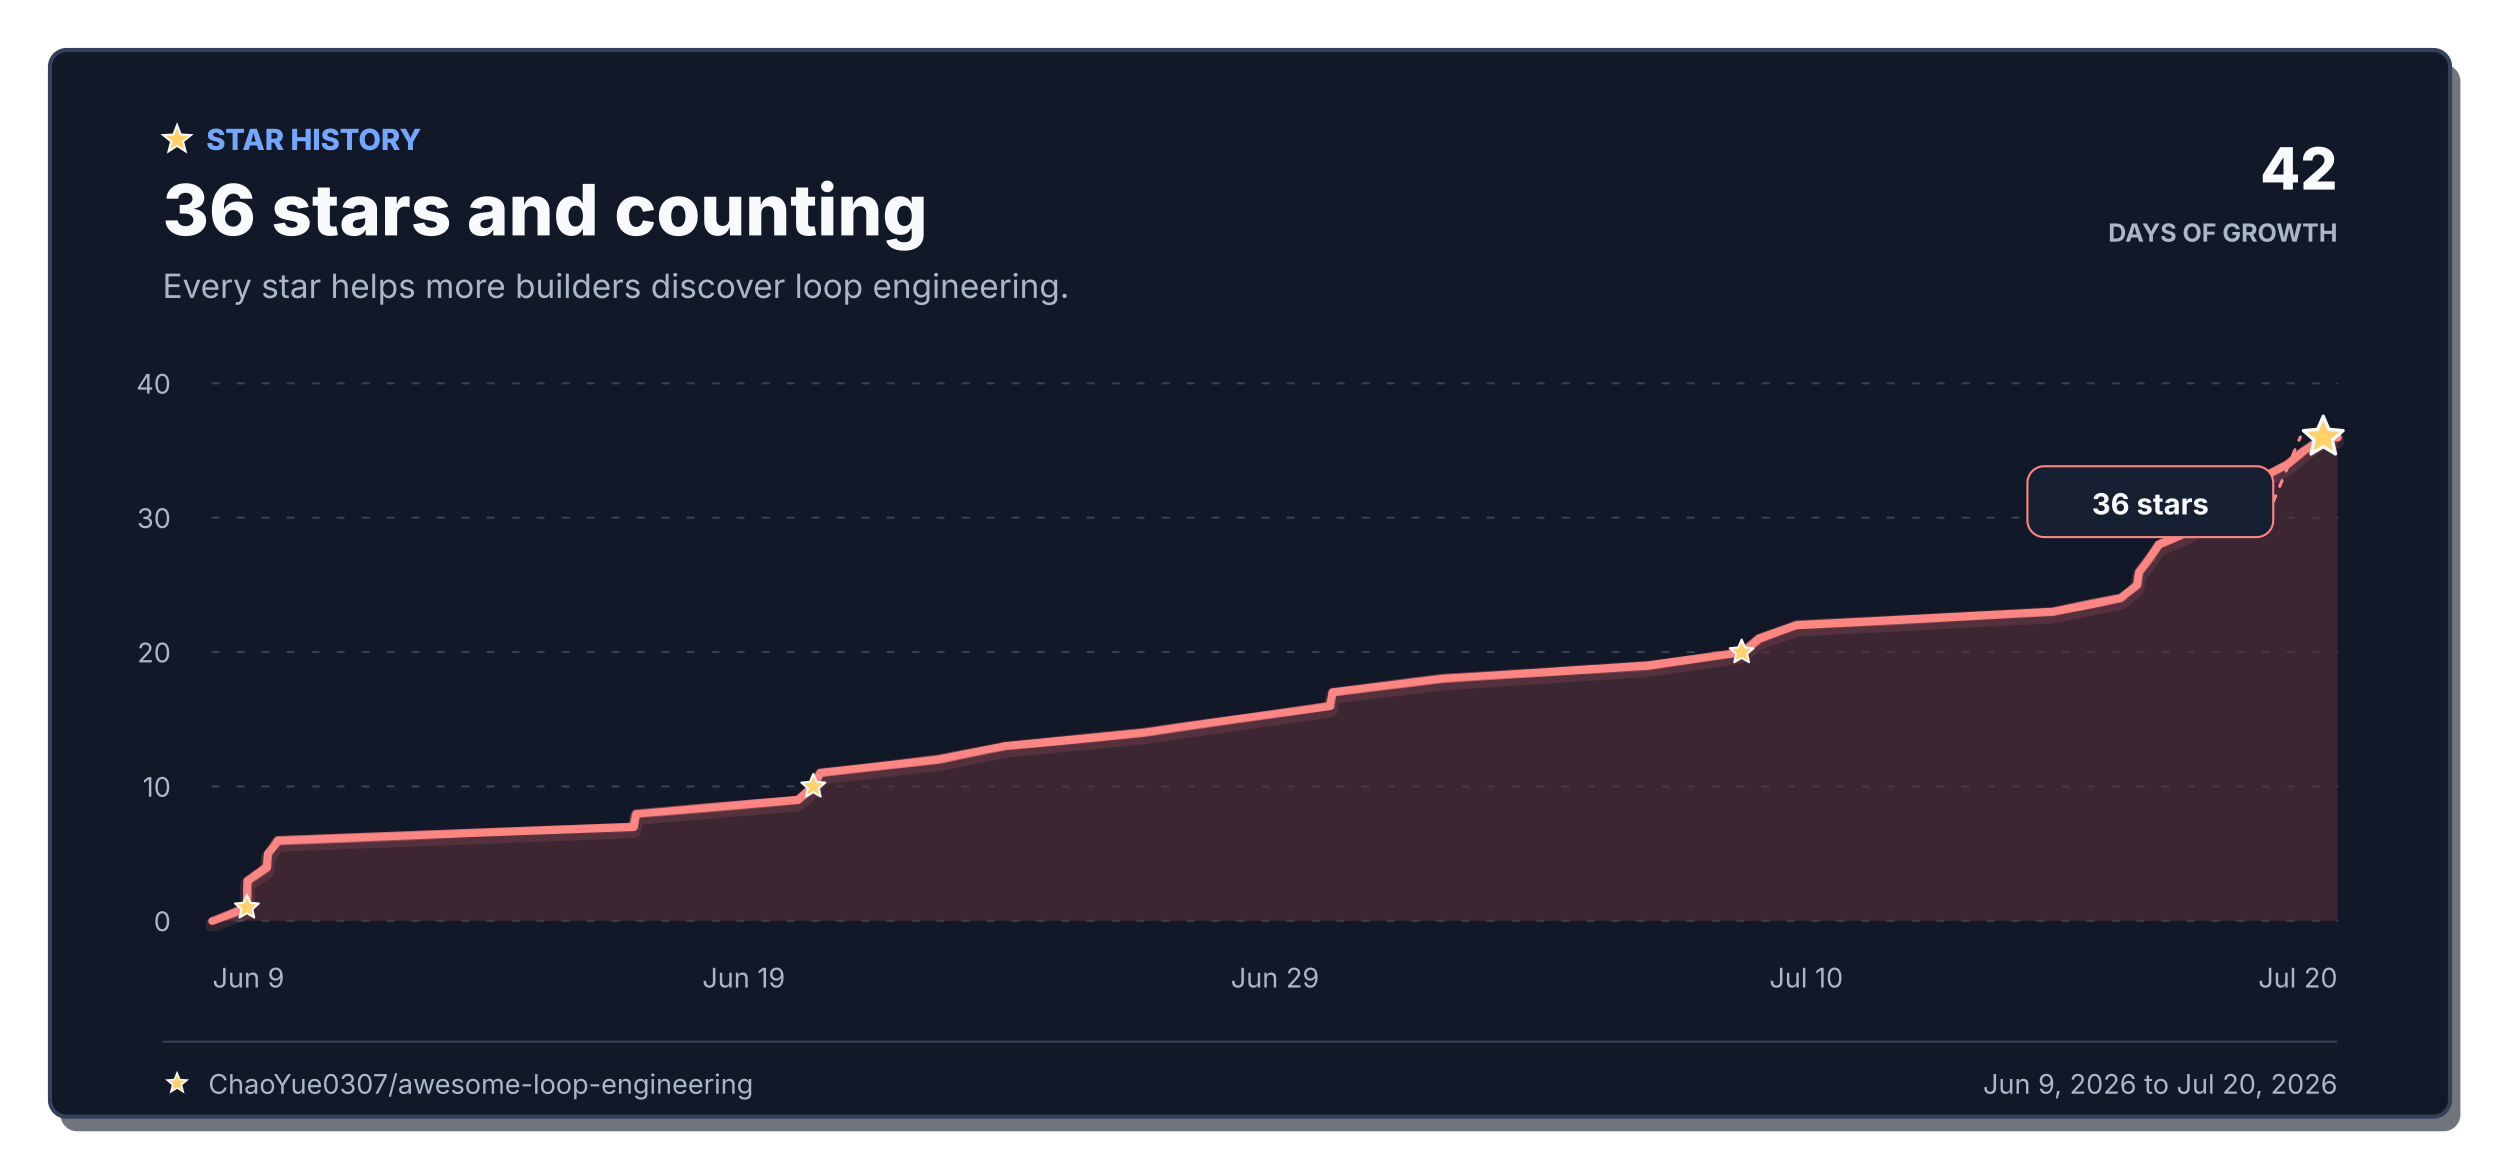
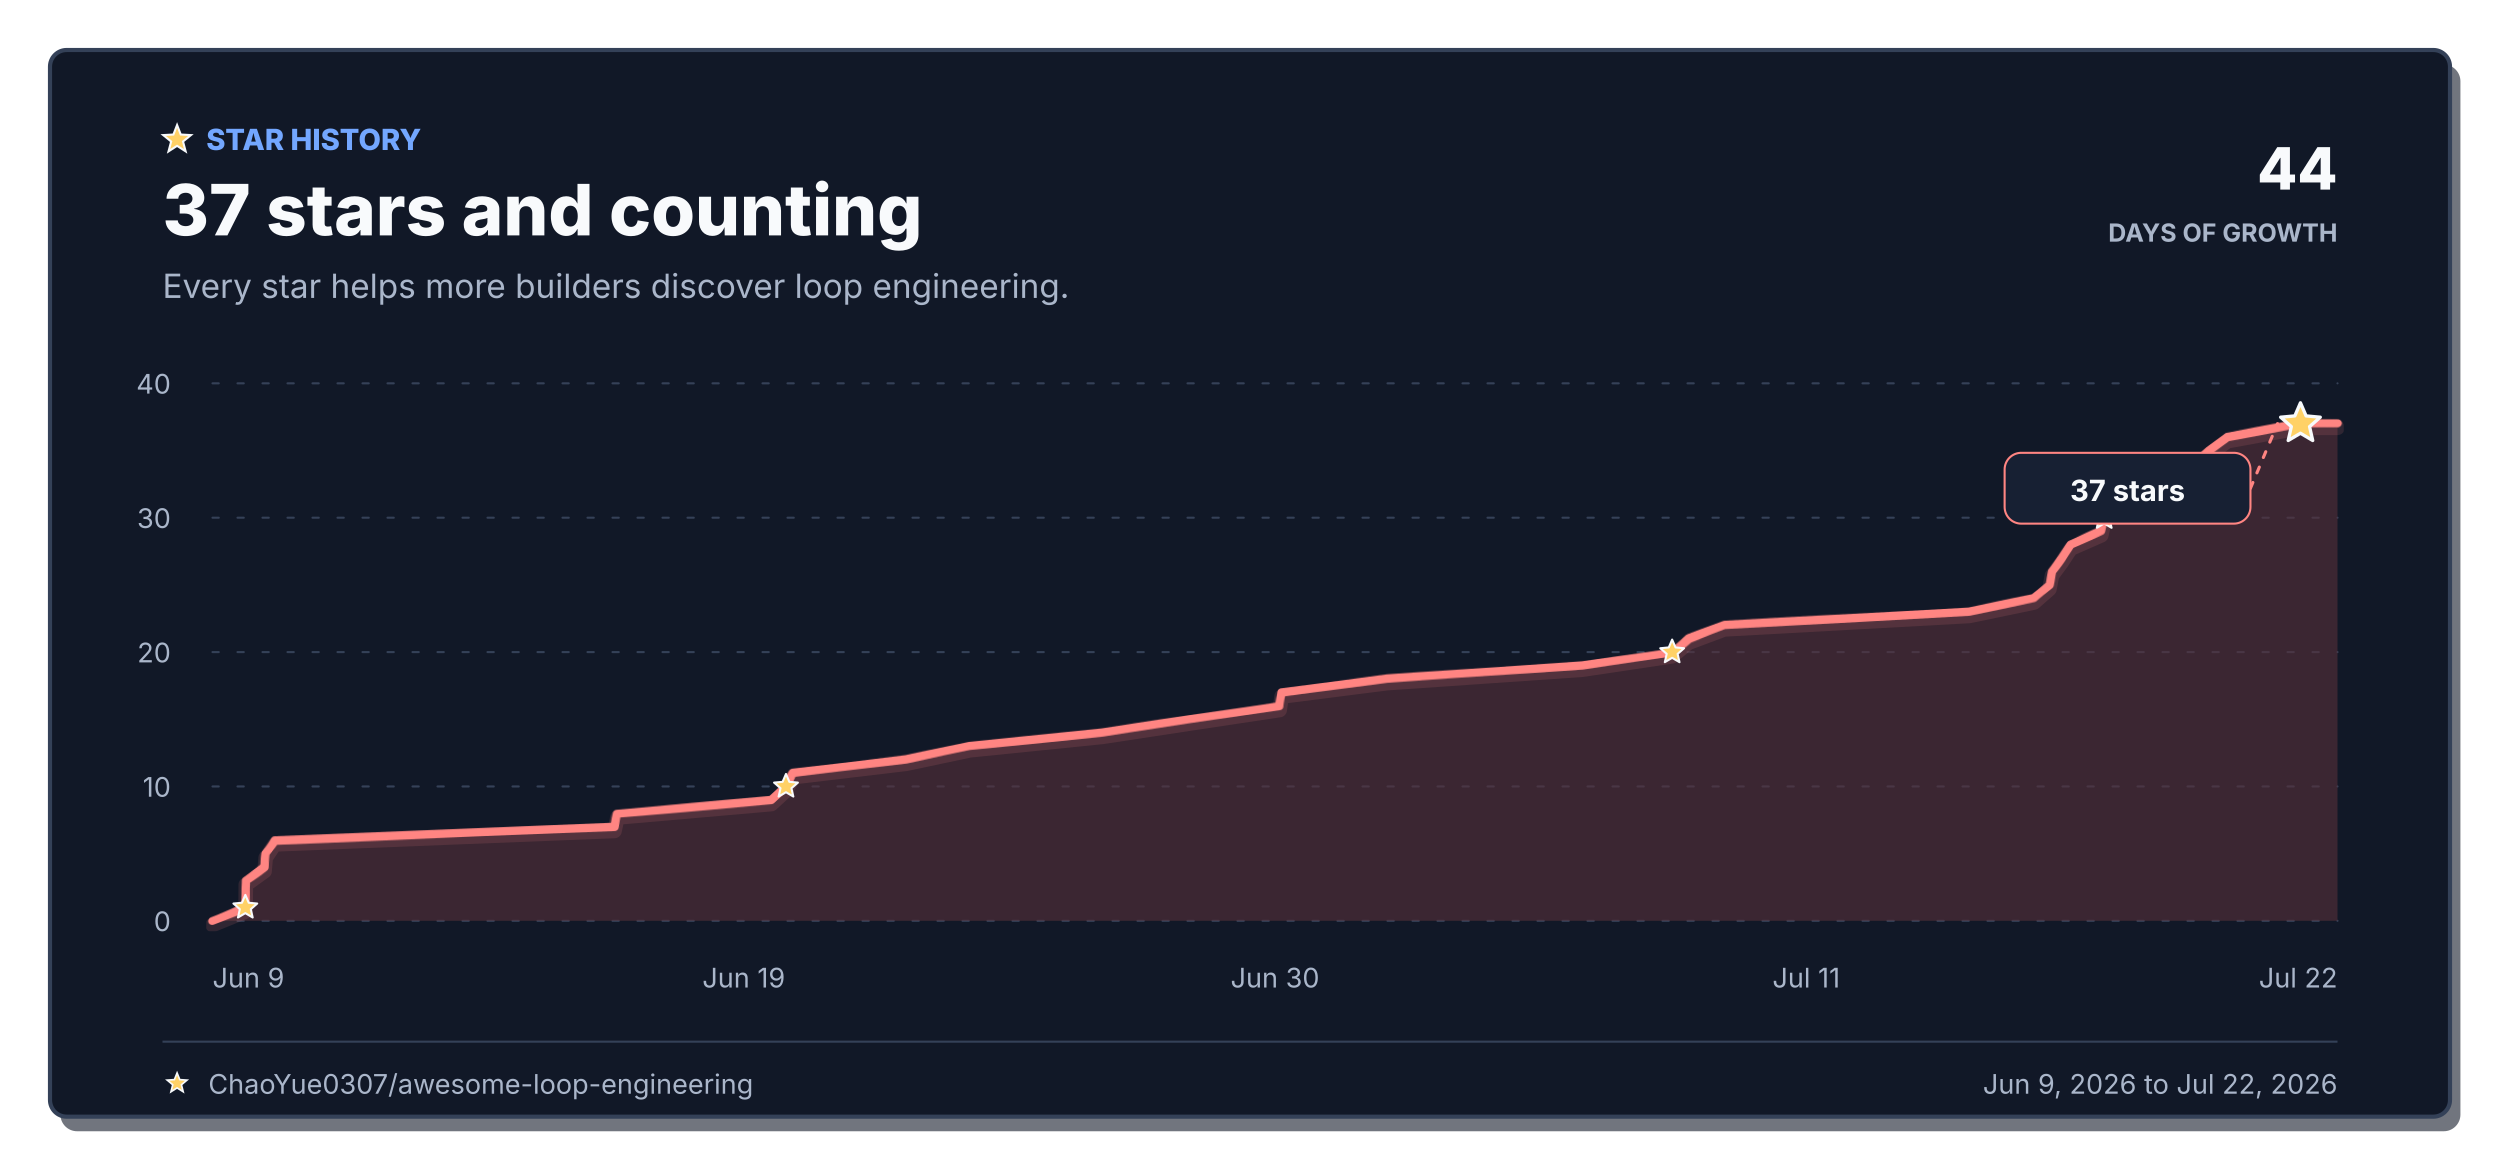
<svg xmlns="http://www.w3.org/2000/svg" width="1200" height="560" viewBox="0 0 1200 560" role="img" aria-labelledby="title desc">
  <style>
    text { font-family: ui-rounded, 'SF Pro Rounded', 'Nunito Sans', -apple-system, BlinkMacSystemFont, 'Segoe UI', sans-serif; letter-spacing: 0; }
  </style>
  <defs>
    <filter id="rough-line" x="-3%" y="-6%" width="106%" height="112%">
      <feTurbulence type="fractalNoise" baseFrequency="0.008 0.12" numOctaves="1" seed="17" result="noise" />
      <feDisplacementMap in="SourceGraphic" in2="noise" scale="1.2" xChannelSelector="R" yChannelSelector="G" />
    </filter>
    <clipPath id="plot-clip">
      <rect x="99" y="179" width="1026" height="268" />
    </clipPath>
  </defs>
  <rect x="29" y="31" width="1152" height="512" rx="8" fill="#0B1220" opacity="0.58" />
  <rect x="24" y="24" width="1152" height="512" rx="8" fill="#111827" stroke="#344158" stroke-width="2" />
  <path d="M 85 60 L 86.76 64.57 L 91.66 64.84 L 87.85 67.93 L 89.11 72.66 L 85 70 L 80.89 72.66 L 82.15 67.93 L 78.34 64.84 L 83.24 64.57 Z" fill="#FFD166" stroke="#F8FAFC" stroke-width="1" />
  <text x="99" y="72" fill="#73A7FF" font-size="14" font-weight="800">STAR HISTORY</text>
-   <text x="78" y="113" fill="#F8FAFC" font-size="34" font-weight="760">36 stars and counting</text>
+   <text x="78" y="113" fill="#F8FAFC" font-size="34" font-weight="760">37 stars and counting</text>
  <text x="78" y="143" fill="#AAB6CA" font-size="16">Every star helps more builders discover loop engineering.</text>
-   <text x="1122" y="91" fill="#F8FAFC" font-size="28" font-weight="760" text-anchor="end">42</text>
+   <text x="1122" y="91" fill="#F8FAFC" font-size="28" font-weight="760" text-anchor="end">44</text>
  <text x="1122" y="116" fill="#AAB6CA" font-size="12" font-weight="750" text-anchor="end">DAYS OF GROWTH</text>
  <line x1="102" y1="442" x2="1122" y2="442" stroke="#354158" stroke-width="1" stroke-dasharray="3 9" stroke-linecap="round" />
  <text x="82" y="446.94" fill="#AAB6CA" font-size="13" text-anchor="end">0</text>
  <line x1="102" y1="377.5" x2="1122" y2="377.5" stroke="#354158" stroke-width="1" stroke-dasharray="3 9" stroke-linecap="round" />
  <text x="82" y="382.44" fill="#AAB6CA" font-size="13" text-anchor="end">10</text>
  <line x1="102" y1="313" x2="1122" y2="313" stroke="#354158" stroke-width="1" stroke-dasharray="3 9" stroke-linecap="round" />
  <text x="82" y="317.94" fill="#AAB6CA" font-size="13" text-anchor="end">20</text>
  <line x1="102" y1="248.5" x2="1122" y2="248.5" stroke="#354158" stroke-width="1" stroke-dasharray="3 9" stroke-linecap="round" />
  <text x="82" y="253.44" fill="#AAB6CA" font-size="13" text-anchor="end">30</text>
  <line x1="102" y1="184" x2="1122" y2="184" stroke="#354158" stroke-width="1" stroke-dasharray="3 9" stroke-linecap="round" />
  <text x="82" y="188.94" fill="#AAB6CA" font-size="13" text-anchor="end">40</text>
  <text x="102" y="474" fill="#AAB6CA" font-size="13" text-anchor="start">Jun 9</text>
  <text x="357" y="474" fill="#AAB6CA" font-size="13" text-anchor="middle">Jun 19</text>
-   <text x="612" y="474" fill="#AAB6CA" font-size="13" text-anchor="middle">Jun 29</text>
-   <text x="867" y="474" fill="#AAB6CA" font-size="13" text-anchor="middle">Jul 10</text>
-   <text x="1122" y="474" fill="#AAB6CA" font-size="13" text-anchor="end">Jul 20</text>
+   <text x="612" y="474" fill="#AAB6CA" font-size="13" text-anchor="middle">Jun 30</text>
+   <text x="867" y="474" fill="#AAB6CA" font-size="13" text-anchor="middle">Jul 11</text>
+   <text x="1122" y="474" fill="#AAB6CA" font-size="13" text-anchor="end">Jul 22</text>
  <g clip-path="url(#plot-clip)">
-     <path d="M 102 442 L 118.51 435.55 L 118.7 429.1 L 118.73 422.65 L 128.17 416.2 L 128.73 409.75 L 133.27 403.3 L 304.15 396.85 L 305.58 390.4 L 383.04 383.95 L 390.38 377.5 L 393.98 371.05 L 450.89 364.6 L 482.78 358.15 L 549.4 351.7 L 593.8 345.25 L 638.64 338.8 L 639.59 332.35 L 692.66 325.9 L 790.85 319.45 L 836 313 L 844.18 306.55 L 862.25 300.1 L 985.47 293.65 L 1017.98 287.2 L 1025.71 280.75 L 1026.97 274.3 L 1031.94 267.85 L 1036.37 261.4 L 1051.78 254.95 L 1053.26 248.5 L 1053.71 242.05 L 1070.5 235.6 L 1086.42 229.15 L 1098.18 222.7 L 1105.92 216.25 L 1115.16 209.8 L 1122 209.8 V 442 H 102 Z" fill="#572F38" opacity="0.6" />
-     <path d="M 102 442 L 118.51 435.55 L 118.7 429.1 L 118.73 422.65 L 128.17 416.2 L 128.73 409.75 L 133.27 403.3 L 304.15 396.85 L 305.58 390.4 L 383.04 383.95 L 390.38 377.5 L 393.98 371.05 L 450.89 364.6 L 482.78 358.15 L 549.4 351.7 L 593.8 345.25 L 638.64 338.8 L 639.59 332.35 L 692.66 325.9 L 790.85 319.45 L 836 313 L 844.18 306.55 L 862.25 300.1 L 985.47 293.65 L 1017.98 287.2 L 1025.71 280.75 L 1026.97 274.3 L 1031.94 267.85 L 1036.37 261.4 L 1051.78 254.95 L 1053.26 248.5 L 1053.71 242.05 L 1070.5 235.6 L 1086.42 229.15 L 1098.18 222.7 L 1105.92 216.25 L 1115.16 209.8 L 1122 209.8" fill="none" stroke="#FF8582" stroke-width="7" stroke-linejoin="round" stroke-linecap="round" opacity="0.13" transform="translate(0 2)" />
-     <path d="M 102 442 L 118.51 435.55 L 118.7 429.1 L 118.73 422.65 L 128.17 416.2 L 128.73 409.75 L 133.27 403.3 L 304.15 396.85 L 305.58 390.4 L 383.04 383.95 L 390.38 377.5 L 393.98 371.05 L 450.89 364.6 L 482.78 358.15 L 549.4 351.7 L 593.8 345.25 L 638.64 338.8 L 639.59 332.35 L 692.66 325.9 L 790.85 319.45 L 836 313 L 844.18 306.55 L 862.25 300.1 L 985.47 293.65 L 1017.98 287.2 L 1025.71 280.75 L 1026.97 274.3 L 1031.94 267.85 L 1036.37 261.4 L 1051.78 254.95 L 1053.26 248.5 L 1053.71 242.05 L 1070.5 235.6 L 1086.42 229.15 L 1098.18 222.7 L 1105.92 216.25 L 1115.16 209.8 L 1122 209.8" fill="none" stroke="#FF8582" stroke-width="4" stroke-linejoin="round" stroke-linecap="round" filter="url(#rough-line)" />
+     <path d="M 102 442 L 117.76 435.55 L 117.94 429.1 L 117.97 422.65 L 126.98 416.2 L 127.52 409.75 L 131.85 403.3 L 294.96 396.85 L 296.33 390.4 L 370.26 383.95 L 377.27 377.5 L 380.71 371.05 L 435.03 364.6 L 465.47 358.15 L 529.07 351.7 L 571.45 345.25 L 614.24 338.8 L 615.15 332.35 L 665.81 325.9 L 759.54 319.45 L 802.63 313 L 810.44 306.55 L 827.69 300.1 L 945.31 293.65 L 976.34 287.2 L 983.72 280.75 L 984.93 274.3 L 989.67 267.85 L 993.9 261.4 L 1008.61 254.95 L 1010.02 248.5 L 1010.45 242.05 L 1026.48 235.6 L 1041.67 229.15 L 1052.9 222.7 L 1060.28 216.25 L 1069.11 209.8 L 1104.22 203.35 L 1122 203.35 V 442 H 102 Z" fill="#572F38" opacity="0.6" />
+     <path d="M 102 442 L 117.76 435.55 L 117.94 429.1 L 117.97 422.65 L 126.98 416.2 L 127.52 409.75 L 131.85 403.3 L 294.96 396.85 L 296.33 390.4 L 370.26 383.95 L 377.27 377.5 L 380.71 371.05 L 435.03 364.6 L 465.47 358.15 L 529.07 351.7 L 571.45 345.25 L 614.24 338.8 L 615.15 332.35 L 665.81 325.9 L 759.54 319.45 L 802.63 313 L 810.44 306.55 L 827.69 300.1 L 945.31 293.65 L 976.34 287.2 L 983.72 280.75 L 984.93 274.3 L 989.67 267.85 L 993.9 261.4 L 1008.61 254.95 L 1010.02 248.5 L 1010.45 242.05 L 1026.48 235.6 L 1041.67 229.15 L 1052.9 222.7 L 1060.28 216.25 L 1069.11 209.8 L 1104.22 203.35 L 1122 203.35" fill="none" stroke="#FF8582" stroke-width="7" stroke-linejoin="round" stroke-linecap="round" opacity="0.13" transform="translate(0 2)" />
+     <path d="M 102 442 L 117.76 435.55 L 117.94 429.1 L 117.97 422.65 L 126.98 416.2 L 127.52 409.75 L 131.85 403.3 L 294.96 396.85 L 296.33 390.4 L 370.26 383.95 L 377.27 377.5 L 380.71 371.05 L 435.03 364.6 L 465.47 358.15 L 529.07 351.7 L 571.45 345.25 L 614.24 338.8 L 615.15 332.35 L 665.81 325.9 L 759.54 319.45 L 802.63 313 L 810.44 306.55 L 827.69 300.1 L 945.31 293.65 L 976.34 287.2 L 983.72 280.75 L 984.93 274.3 L 989.67 267.85 L 993.9 261.4 L 1008.61 254.95 L 1010.02 248.5 L 1010.45 242.05 L 1026.48 235.6 L 1041.67 229.15 L 1052.9 222.7 L 1060.28 216.25 L 1069.11 209.8 L 1104.22 203.35 L 1122 203.35" fill="none" stroke="#FF8582" stroke-width="4" stroke-linejoin="round" stroke-linecap="round" filter="url(#rough-line)" />
  </g>
-   <path d="M 118.51 429.55 L 120.13 433.32 L 124.22 433.7 L 121.13 436.4 L 122.04 440.4 L 118.51 438.31 L 114.98 440.4 L 115.88 436.4 L 112.8 433.7 L 116.89 433.32 Z" fill="#FFD166" stroke="#F8FAFC" stroke-width="1" stroke-linejoin="round" />
-   <path d="M 390.38 371.5 L 392 375.27 L 396.08 375.65 L 393 378.35 L 393.9 382.35 L 390.38 380.26 L 386.85 382.35 L 387.75 378.35 L 384.67 375.65 L 388.76 375.27 Z" fill="#FFD166" stroke="#F8FAFC" stroke-width="1" stroke-linejoin="round" />
-   <path d="M 836 307 L 837.62 310.77 L 841.7 311.15 L 838.62 313.85 L 839.52 317.85 L 836 315.76 L 832.47 317.85 L 833.37 313.85 L 830.29 311.15 L 834.37 310.77 Z" fill="#FFD166" stroke="#F8FAFC" stroke-width="1" stroke-linejoin="round" />
-   <path d="M 1053.26 242.5 L 1054.89 246.27 L 1058.97 246.65 L 1055.89 249.35 L 1056.79 253.35 L 1053.26 251.26 L 1049.74 253.35 L 1050.64 249.35 L 1047.56 246.65 L 1051.64 246.27 Z" fill="#FFD166" stroke="#F8FAFC" stroke-width="1" stroke-linejoin="round" />
-   <path d="M 1115.16 199.8 L 1117.86 206.08 L 1124.67 206.71 L 1119.53 211.22 L 1121.04 217.89 L 1115.16 214.4 L 1109.28 217.89 L 1110.78 211.22 L 1105.65 206.71 L 1112.45 206.08 Z" fill="#FFD166" stroke="#F8FAFC" stroke-width="1.6" stroke-linejoin="round" />
-   <path d="M 1091.16 240.8 L 1104.16 209.8" fill="none" stroke="#FF8582" stroke-width="1.5" stroke-dasharray="3 5" stroke-linecap="round" />
-   <rect x="973.16" y="223.8" width="118" height="34" rx="8" fill="#172033" stroke="#FF8582" />
-   <text x="1032.16" y="246.92" fill="#F8FAFC" font-size="14" font-weight="700" text-anchor="middle">36 stars</text>
+   <path d="M 117.76 429.55 L 119.38 433.32 L 123.46 433.7 L 120.38 436.4 L 121.28 440.4 L 117.76 438.31 L 114.23 440.4 L 115.13 436.4 L 112.05 433.7 L 116.14 433.32 Z" fill="#FFD166" stroke="#F8FAFC" stroke-width="1" stroke-linejoin="round" />
+   <path d="M 377.27 371.5 L 378.89 375.27 L 382.98 375.65 L 379.89 378.35 L 380.8 382.35 L 377.27 380.26 L 373.74 382.35 L 374.65 378.35 L 371.56 375.65 L 375.65 375.27 Z" fill="#FFD166" stroke="#F8FAFC" stroke-width="1" stroke-linejoin="round" />
+   <path d="M 802.63 307 L 804.26 310.77 L 808.34 311.15 L 805.26 313.85 L 806.16 317.85 L 802.63 315.76 L 799.11 317.85 L 800.01 313.85 L 796.93 311.15 L 801.01 310.77 Z" fill="#FFD166" stroke="#F8FAFC" stroke-width="1" stroke-linejoin="round" />
+   <path d="M 1010.02 242.5 L 1011.65 246.27 L 1015.73 246.65 L 1012.65 249.35 L 1013.55 253.35 L 1010.02 251.26 L 1006.5 253.35 L 1007.4 249.35 L 1004.32 246.65 L 1008.4 246.27 Z" fill="#FFD166" stroke="#F8FAFC" stroke-width="1" stroke-linejoin="round" />
+   <path d="M 1104.22 193.35 L 1106.92 199.63 L 1113.73 200.26 L 1108.59 204.77 L 1110.1 211.44 L 1104.22 207.95 L 1098.34 211.44 L 1099.84 204.77 L 1094.71 200.26 L 1101.52 199.63 Z" fill="#FFD166" stroke="#F8FAFC" stroke-width="1.6" stroke-linejoin="round" />
+   <path d="M 1080.22 234.35 L 1093.22 203.35" fill="none" stroke="#FF8582" stroke-width="1.5" stroke-dasharray="3 5" stroke-linecap="round" />
+   <rect x="962.22" y="217.35" width="118" height="34" rx="8" fill="#172033" stroke="#FF8582" />
+   <text x="1021.22" y="240.47" fill="#F8FAFC" font-size="14" font-weight="700" text-anchor="middle">37 stars</text>
  <line x1="78" y1="500" x2="1122" y2="500" stroke="#344158" />
  <path d="M 85 515 L 86.29 518.22 L 89.76 518.45 L 87.09 520.68 L 87.94 524.05 L 85 522.2 L 82.06 524.05 L 82.91 520.68 L 80.24 518.45 L 83.71 518.22 Z" fill="#FFD166" stroke="#F8FAFC" stroke-width="0.8" />
  <text x="100" y="525" fill="#AAB6CA" font-size="13">ChaoYue0307/awesome-loop-engineering</text>
-   <text x="1122" y="525" fill="#AAB6CA" font-size="13" text-anchor="end">Jun 9, 2026 to Jul 20, 2026</text>
+   <text x="1122" y="525" fill="#AAB6CA" font-size="13" text-anchor="end">Jun 9, 2026 to Jul 22, 2026</text>
</svg>
